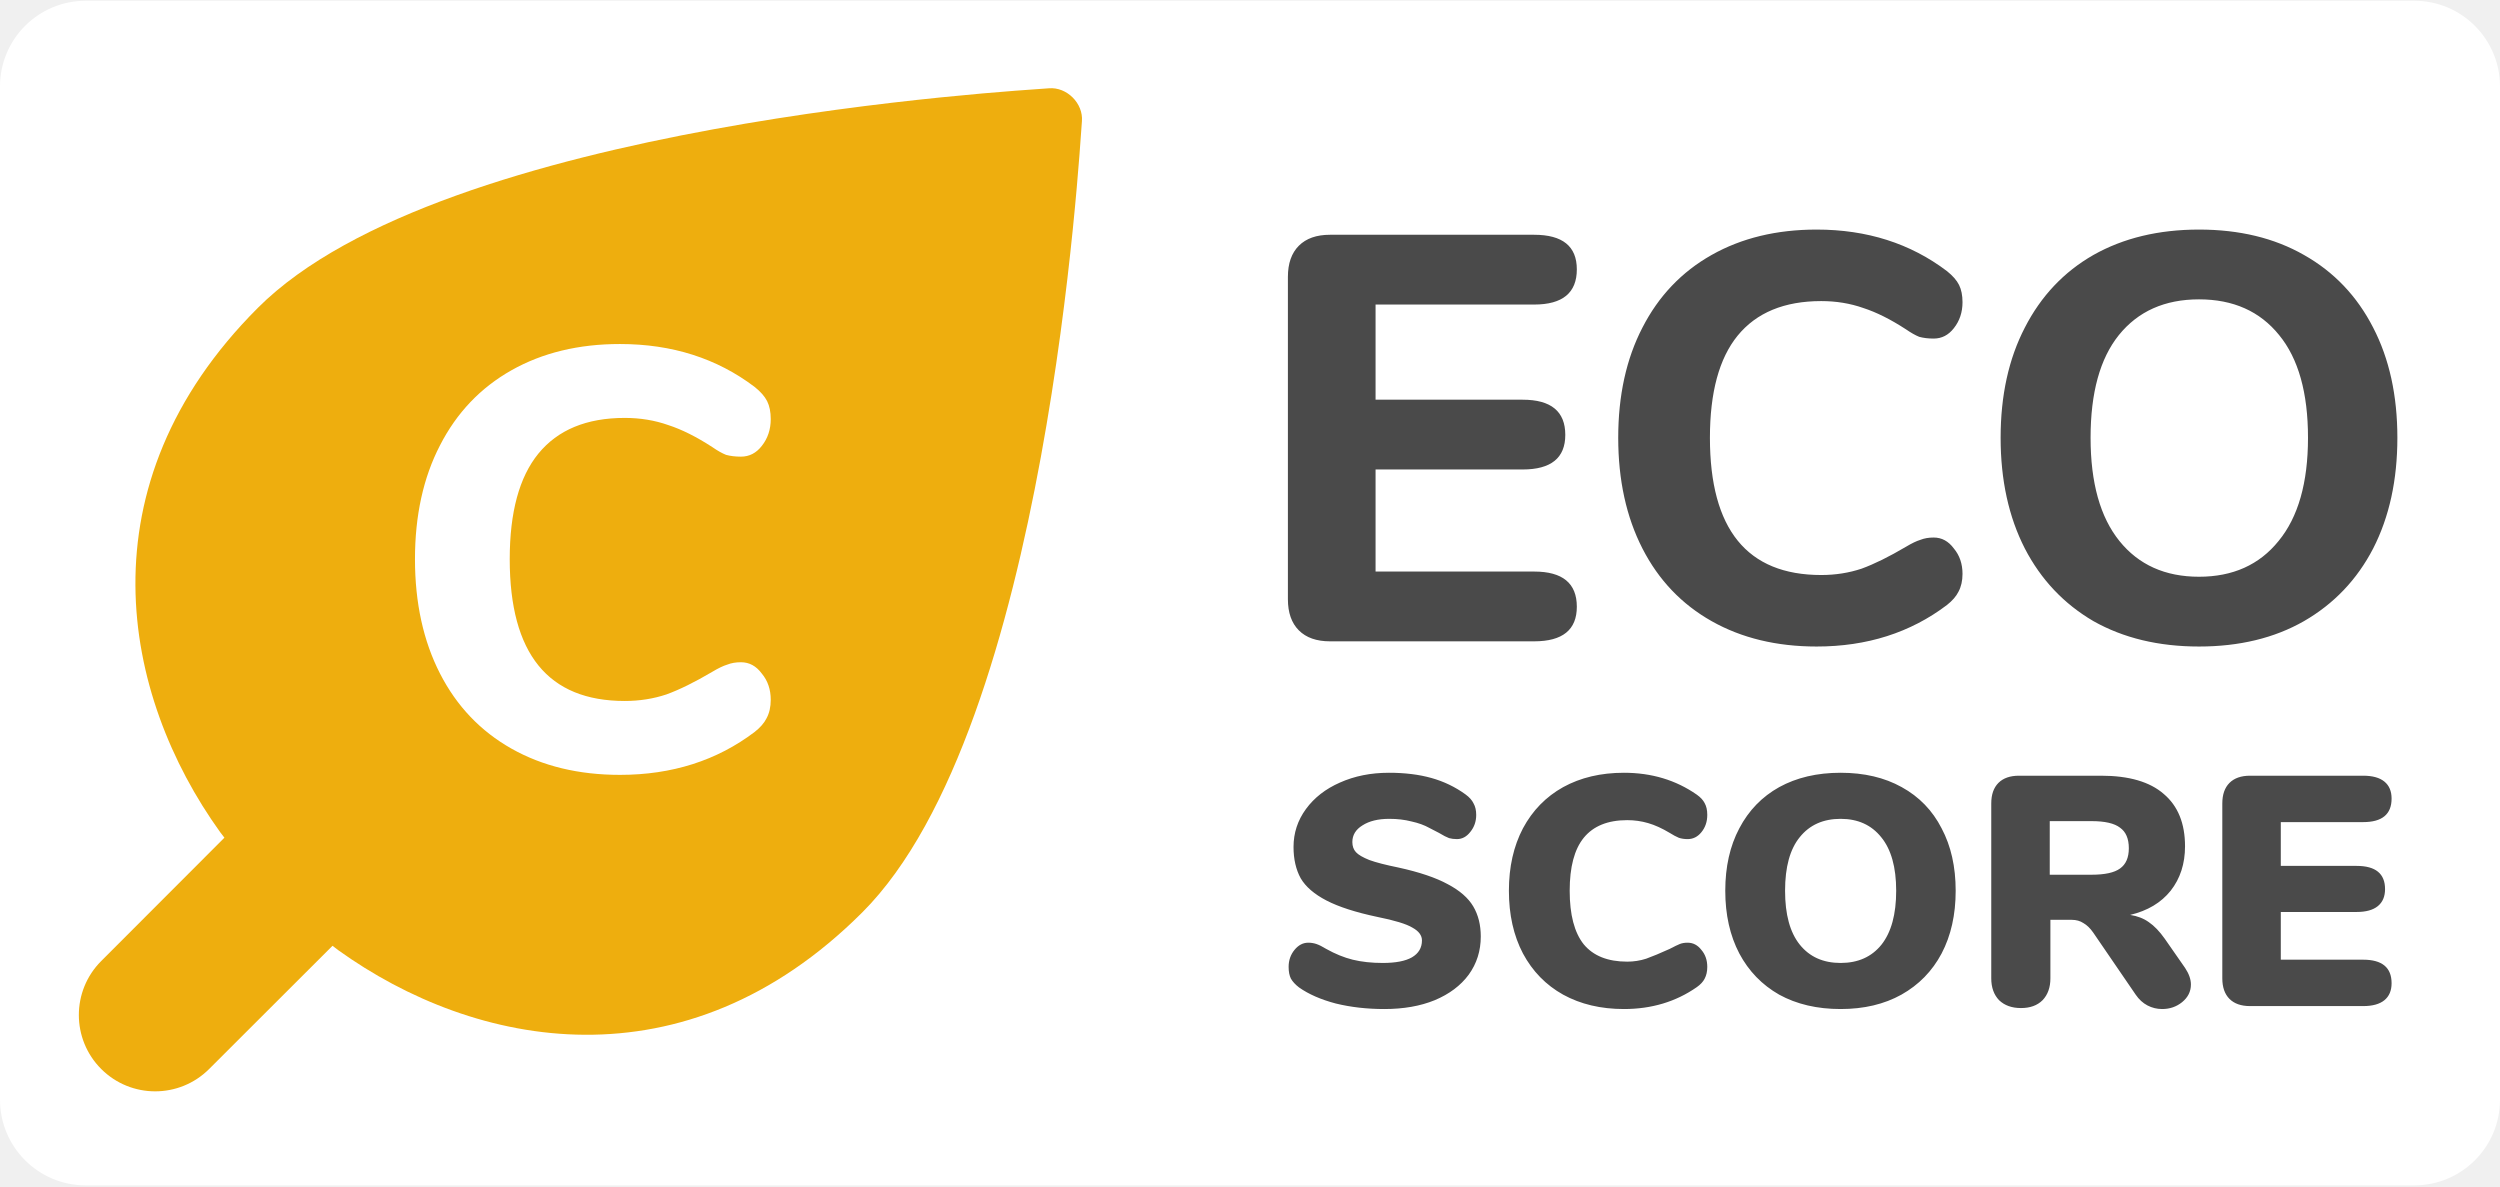
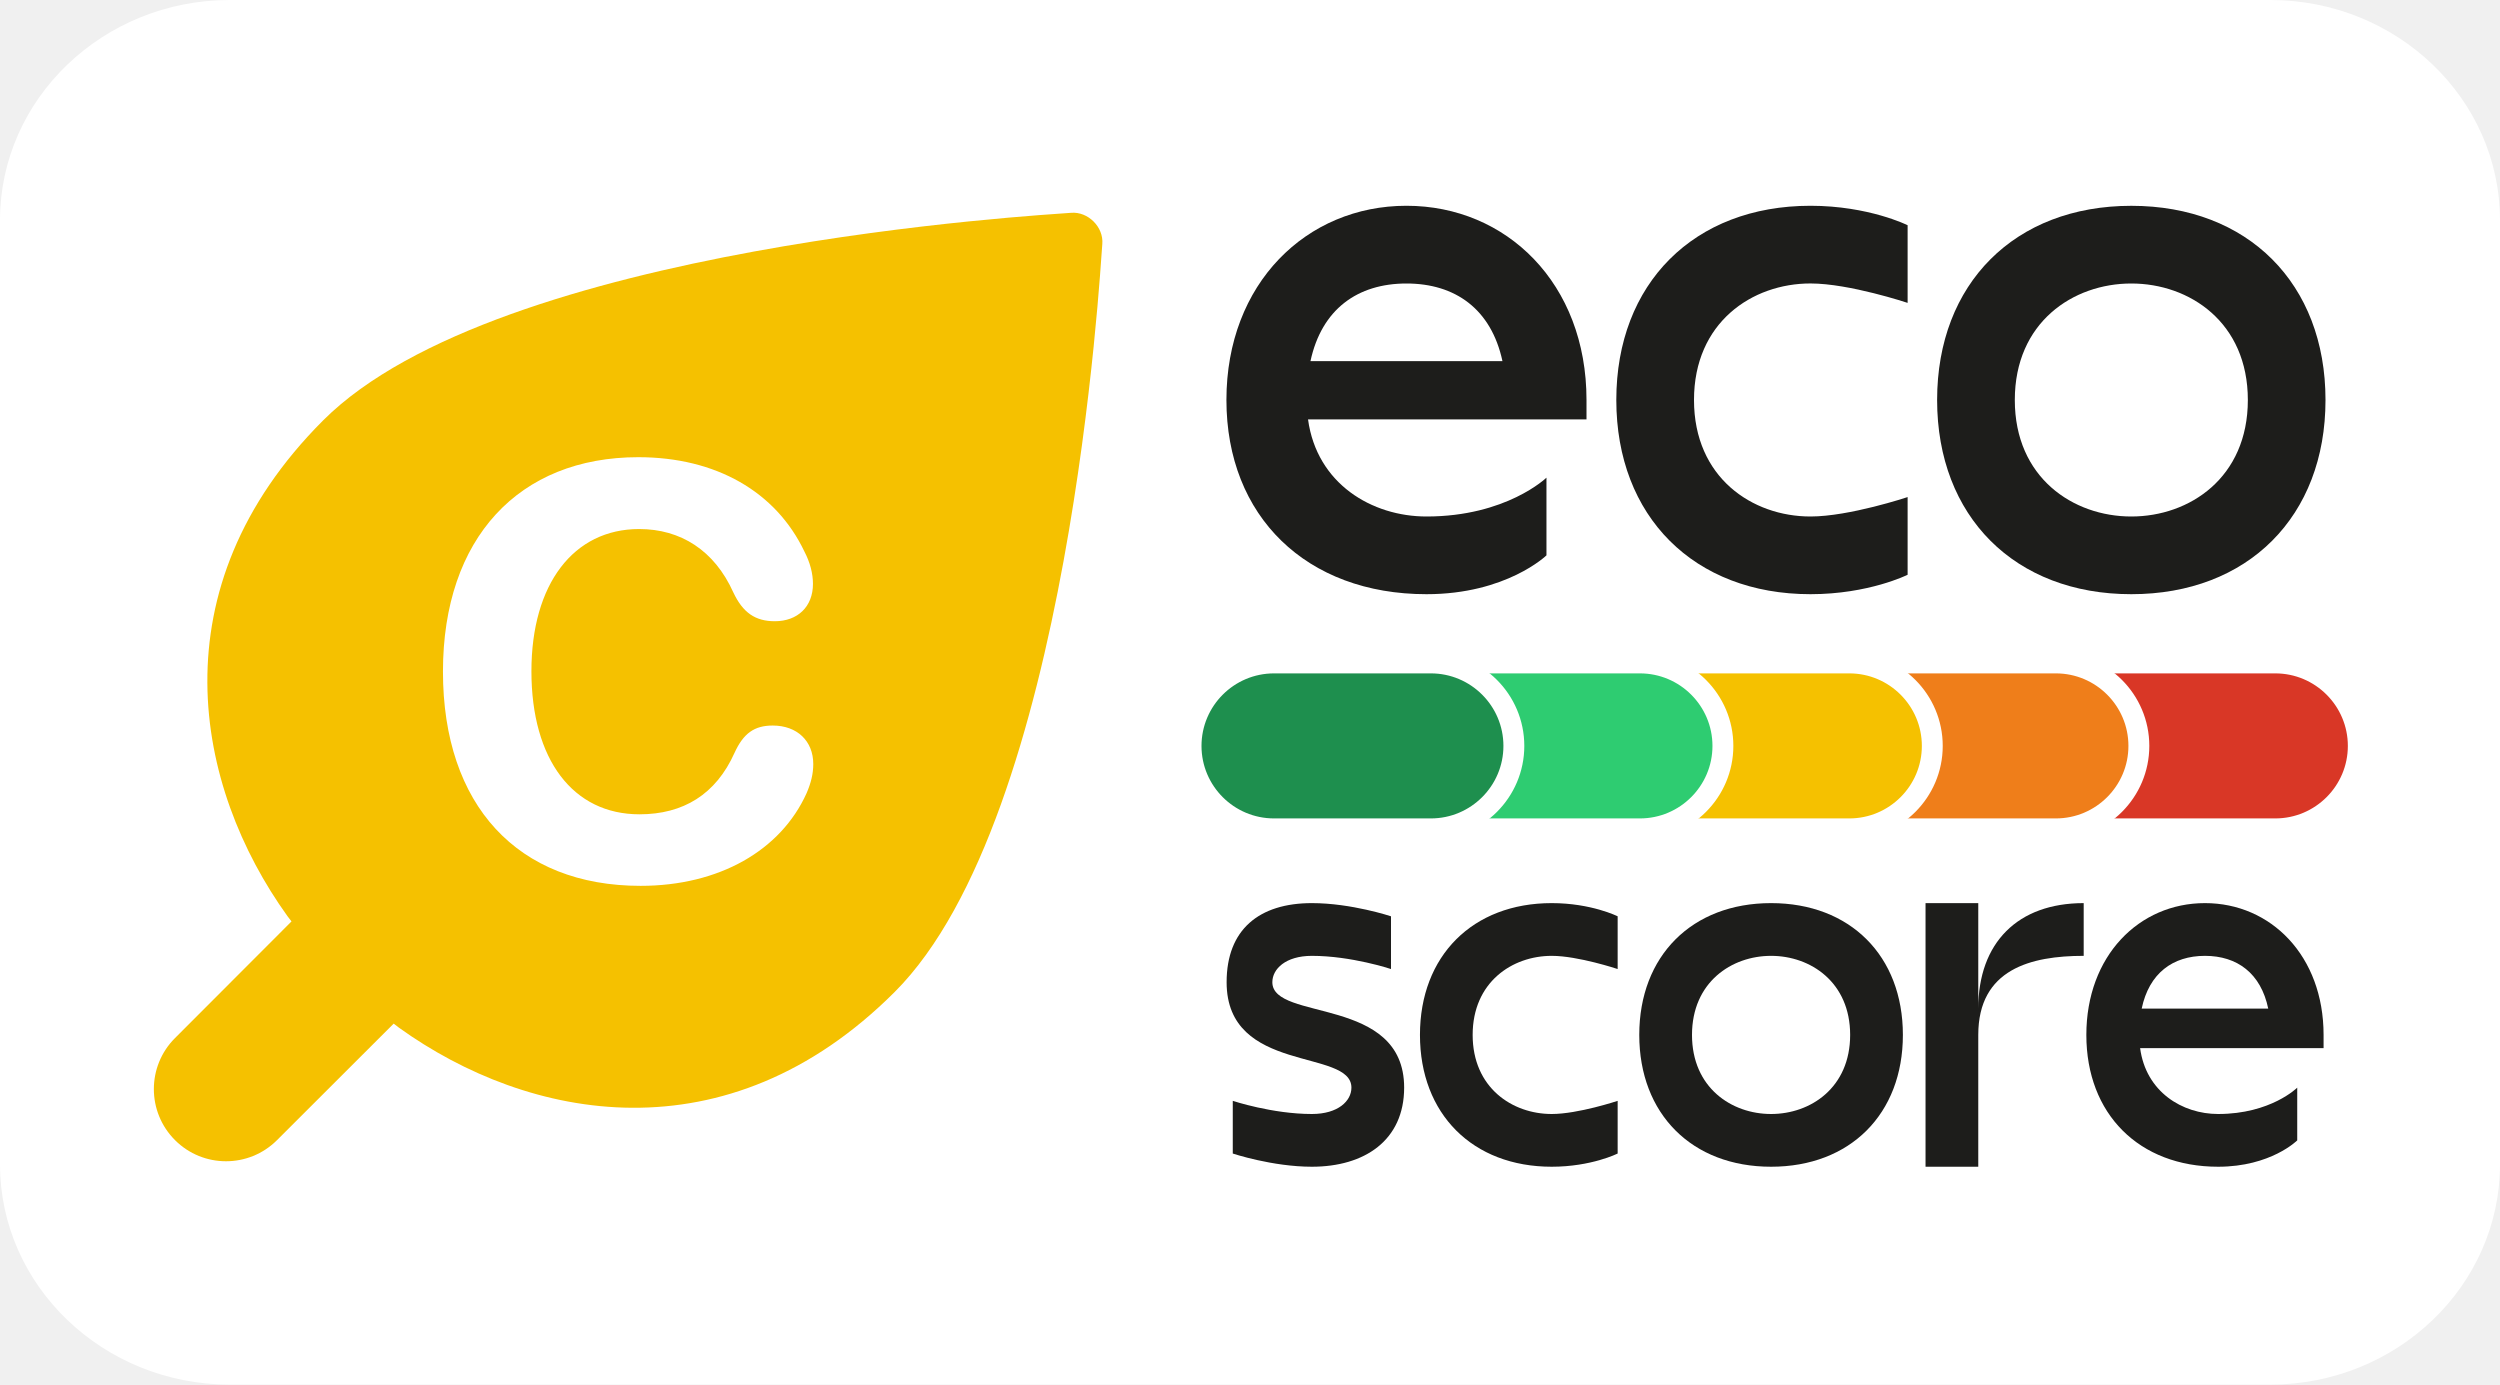
- <svg xmlns="http://www.w3.org/2000/svg" width="274" height="130" viewBox="0 0 1377.625 652.782" fill="none" version="1.1" id="svg68">
-   <rect style="fill:#ffffff;stroke-width:0.973" id="rect3193" width="1377.625" height="652.782" x="0" y="0" ry="47.219" />
-   <g clip-path="url(#clip0)" id="g58" transform="translate(-111.6875,-50.10901)">
-     <g clip-path="url(#clip1)" id="g54">
-       <path d="m 689.69,98.344 c 9.873,-0.833 19.022,8.316 18.189,18.19 -1.213,14.061 -18.725,333.622 -120.986,435.883 -98.014,98.014 -213.504,75.007 -288.915,20.795 -0.909,-0.653 -1.933,-1.439 -3.058,-2.343 l -67.982,67.886 c -16.425,16.425 -43.056,16.425 -59.481,0 -16.426,-16.426 -16.426,-43.057 0,-59.482 l 67.897,-67.97 c -0.908,-1.13 -1.698,-2.158 -2.354,-3.069 C 178.788,432.823 155.78,317.333 253.795,219.319 356.056,117.057 675.616,99.546 689.69,98.344 Z" fill="#eeae0e" id="path50" />
-       <path d="m 453.324,476.682 c -22.768,0 -42.69,-4.816 -59.765,-14.448 -17.076,-9.633 -30.211,-23.425 -39.406,-41.376 -9.195,-17.952 -13.792,-38.968 -13.792,-63.049 0,-24.081 4.597,-44.988 13.792,-62.721 9.195,-17.951 22.33,-31.743 39.406,-41.376 17.075,-9.632 36.997,-14.448 59.765,-14.448 28.678,0 53.416,7.881 74.213,23.643 3.284,2.627 5.583,5.254 6.896,7.881 1.314,2.627 1.971,5.911 1.971,9.851 0,5.692 -1.642,10.618 -4.926,14.778 -3.065,3.94 -6.896,5.91 -11.493,5.91 -3.065,0 -5.802,-0.328 -8.21,-0.985 -2.189,-0.875 -4.707,-2.298 -7.552,-4.269 -8.757,-5.692 -16.857,-9.742 -24.301,-12.15 -7.443,-2.627 -15.433,-3.94 -23.971,-3.94 -21.017,0 -36.888,6.567 -47.615,19.703 -10.509,12.916 -15.763,32.29 -15.763,58.123 0,52.103 21.126,78.154 63.378,78.154 8.1,0 15.762,-1.204 22.986,-3.612 7.225,-2.627 15.653,-6.787 25.286,-12.478 3.283,-1.971 6.02,-3.284 8.209,-3.941 2.189,-0.876 4.707,-1.314 7.553,-1.314 4.597,0 8.428,2.08 11.493,6.24 3.284,3.94 4.926,8.756 4.926,14.448 0,3.941 -0.766,7.334 -2.299,10.18 -1.313,2.627 -3.503,5.145 -6.568,7.553 -20.797,15.762 -45.535,23.643 -74.213,23.643 z" fill="#ffffff" id="path52" />
-     </g>
-     <path d="m 844.586,403.098 c -7.415,0 -13.135,-2.012 -17.161,-6.038 -4.025,-4.025 -6.038,-9.745 -6.038,-17.16 V 202.257 c 0,-7.415 2.013,-13.135 6.038,-17.16 4.026,-4.026 9.746,-6.038 17.161,-6.038 h 112.496 c 15.678,0 23.517,6.355 23.517,19.067 0,12.923 -7.839,19.385 -23.517,19.385 h -87.391 v 52.435 h 81.036 c 15.677,0 23.516,6.461 23.516,19.385 0,12.711 -7.839,19.067 -23.516,19.067 h -81.036 v 56.248 h 87.391 c 15.678,0 23.517,6.462 23.517,19.385 0,12.712 -7.839,19.067 -23.517,19.067 z m 268.144,2.86 c -22.04,0 -41.32,-4.66 -57.84,-13.982 -16.53,-9.322 -29.24,-22.669 -38.14,-40.041 -8.89,-17.373 -13.34,-37.711 -13.34,-61.015 0,-23.305 4.45,-43.537 13.34,-60.698 8.9,-17.372 21.61,-30.719 38.14,-40.041 16.52,-9.322 35.8,-13.982 57.84,-13.982 27.75,0 51.69,7.626 71.82,22.88 3.17,2.542 5.4,5.085 6.67,7.627 1.27,2.542 1.91,5.72 1.91,9.534 0,5.508 -1.59,10.275 -4.77,14.3 -2.97,3.814 -6.67,5.72 -11.12,5.72 -2.97,0 -5.62,-0.318 -7.95,-0.953 -2.12,-0.848 -4.55,-2.225 -7.31,-4.131 -8.47,-5.509 -16.31,-9.428 -23.51,-11.758 -7.21,-2.543 -14.94,-3.814 -23.2,-3.814 -20.34,0 -35.7,6.356 -46.08,19.067 -10.17,12.5 -15.25,31.249 -15.25,56.249 0,50.422 20.44,75.633 61.33,75.633 7.84,0 15.25,-1.165 22.24,-3.496 6.99,-2.542 15.15,-6.567 24.47,-12.076 3.18,-1.906 5.83,-3.178 7.95,-3.813 2.12,-0.848 4.55,-1.271 7.31,-1.271 4.45,0 8.15,2.012 11.12,6.038 3.18,3.813 4.77,8.474 4.77,13.982 0,3.814 -0.75,7.098 -2.23,9.852 -1.27,2.542 -3.39,4.978 -6.35,7.309 -20.13,15.254 -44.07,22.88 -71.82,22.88 z m 210.72,0 c -22.25,0 -41.63,-4.66 -58.16,-13.982 -16.31,-9.534 -28.92,-22.881 -37.82,-40.041 -8.89,-17.373 -13.34,-37.711 -13.34,-61.015 0,-23.305 4.45,-43.537 13.34,-60.698 8.9,-17.372 21.51,-30.719 37.82,-40.041 16.53,-9.322 35.91,-13.982 58.16,-13.982 22.24,0 41.52,4.66 57.83,13.982 16.53,9.322 29.24,22.669 38.14,40.041 8.9,17.161 13.34,37.393 13.34,60.698 0,23.304 -4.44,43.642 -13.34,61.015 -8.9,17.16 -21.61,30.507 -38.14,40.041 -16.31,9.322 -35.59,13.982 -57.83,13.982 z m 0,-38.452 c 18.64,0 33.26,-6.567 43.85,-19.703 10.81,-13.135 16.21,-32.096 16.21,-56.883 0,-24.788 -5.3,-43.643 -15.89,-56.566 -10.59,-13.136 -25.32,-19.703 -44.17,-19.703 -18.86,0 -33.58,6.567 -44.18,19.703 -10.38,12.923 -15.57,31.778 -15.57,56.566 0,24.787 5.3,43.748 15.89,56.883 10.59,13.136 25.21,19.703 43.86,19.703 z M 874.547,605.719 c -9.604,0 -18.548,-1.02 -26.832,-3.061 -8.164,-2.161 -14.887,-5.102 -20.169,-8.824 -2.041,-1.561 -3.541,-3.182 -4.502,-4.862 -0.84,-1.681 -1.26,-3.842 -1.26,-6.483 0,-3.602 1.08,-6.723 3.241,-9.364 2.161,-2.641 4.682,-3.962 7.563,-3.962 1.561,0 3.062,0.24 4.502,0.72 1.441,0.481 3.242,1.381 5.403,2.702 4.922,2.761 9.784,4.742 14.586,5.942 4.922,1.201 10.445,1.801 16.567,1.801 7.083,0 12.426,-1.021 16.027,-3.061 3.722,-2.161 5.583,-5.283 5.583,-9.365 0,-2.761 -1.741,-5.102 -5.222,-7.023 -3.362,-2.041 -9.845,-4.021 -19.449,-5.942 -11.885,-2.521 -21.189,-5.523 -27.912,-9.004 -6.723,-3.482 -11.465,-7.564 -14.227,-12.246 -2.641,-4.802 -3.961,-10.564 -3.961,-17.287 0,-7.684 2.281,-14.647 6.843,-20.889 4.562,-6.243 10.804,-11.105 18.728,-14.587 8.044,-3.601 17.047,-5.402 27.012,-5.402 8.764,0 16.567,0.96 23.41,2.881 6.843,1.921 13.086,4.922 18.728,9.004 2.161,1.561 3.662,3.241 4.502,5.042 0.961,1.681 1.441,3.782 1.441,6.303 0,3.602 -1.08,6.723 -3.241,9.364 -2.041,2.641 -4.502,3.962 -7.384,3.962 -1.56,0 -3.001,-0.18 -4.322,-0.54 -1.32,-0.481 -3.181,-1.441 -5.582,-2.882 -0.6,-0.36 -2.341,-1.26 -5.222,-2.701 -2.762,-1.56 -6.063,-2.761 -9.905,-3.601 -3.721,-0.961 -7.803,-1.441 -12.245,-1.441 -6.123,0 -11.045,1.201 -14.767,3.602 -3.721,2.281 -5.582,5.342 -5.582,9.184 0,2.281 0.66,4.141 1.981,5.582 1.32,1.441 3.782,2.881 7.383,4.322 3.602,1.321 8.944,2.701 16.027,4.142 11.525,2.521 20.589,5.582 27.192,9.184 6.603,3.481 11.285,7.563 14.046,12.245 2.762,4.682 4.142,10.205 4.142,16.568 0,7.923 -2.221,14.946 -6.663,21.069 -4.442,6.002 -10.684,10.684 -18.728,14.046 -7.924,3.241 -17.168,4.862 -27.732,4.862 z m 132.013,0 c -12.73,0 -23.894,-2.641 -33.499,-7.923 -9.484,-5.283 -16.867,-12.846 -22.149,-22.69 -5.163,-9.845 -7.744,-21.37 -7.744,-34.576 0,-13.085 2.581,-24.55 7.744,-34.395 5.282,-9.844 12.665,-17.407 22.149,-22.69 9.605,-5.282 20.769,-7.923 33.499,-7.923 15.24,0 28.63,4.022 40.15,12.065 2.04,1.441 3.49,3.001 4.33,4.682 0.96,1.681 1.44,3.842 1.44,6.483 0,3.722 -1.08,6.903 -3.25,9.544 -2.04,2.521 -4.56,3.782 -7.56,3.782 -1.8,0 -3.42,-0.24 -4.86,-0.72 -1.44,-0.601 -3.12,-1.501 -5.04,-2.702 -4.2,-2.521 -8.17,-4.322 -11.89,-5.402 -3.72,-1.08 -7.56,-1.621 -11.52,-1.621 -10.688,0 -18.671,3.242 -23.954,9.725 -5.162,6.362 -7.743,16.087 -7.743,29.172 0,13.206 2.581,23.051 7.743,29.533 5.283,6.363 13.266,9.545 23.954,9.545 3.6,0 7.08,-0.541 10.44,-1.621 3.36,-1.201 7.68,-3.001 12.97,-5.402 2.52,-1.321 4.38,-2.221 5.58,-2.702 1.2,-0.48 2.64,-0.72 4.32,-0.72 3,0 5.52,1.321 7.56,3.962 2.17,2.521 3.25,5.642 3.25,9.364 0,2.521 -0.48,4.682 -1.44,6.483 -0.84,1.68 -2.29,3.241 -4.33,4.682 -11.52,8.043 -24.91,12.065 -40.15,12.065 z m 119.41,0 c -12.97,0 -24.25,-2.641 -33.86,-7.923 -9.48,-5.403 -16.8,-12.966 -21.97,-22.69 -5.16,-9.845 -7.74,-21.37 -7.74,-34.576 0,-13.205 2.58,-24.67 7.74,-34.395 5.17,-9.844 12.49,-17.407 21.97,-22.69 9.61,-5.282 20.89,-7.923 33.86,-7.923 12.96,0 24.19,2.641 33.67,7.923 9.61,5.283 16.93,12.846 21.97,22.69 5.17,9.725 7.75,21.19 7.75,34.395 0,13.206 -2.58,24.731 -7.75,34.576 -5.16,9.724 -12.54,17.287 -22.15,22.69 -9.48,5.282 -20.65,7.923 -33.49,7.923 z m 0,-25.391 c 9.6,0 17.11,-3.362 22.51,-10.085 5.4,-6.843 8.1,-16.747 8.1,-29.713 0,-12.965 -2.76,-22.81 -8.28,-29.533 -5.4,-6.723 -12.85,-10.084 -22.33,-10.084 -9.61,0 -17.11,3.361 -22.51,10.084 -5.4,6.603 -8.11,16.448 -8.11,29.533 0,13.086 2.71,22.991 8.11,29.713 5.4,6.723 12.9,10.085 22.51,10.085 z m 189.78,2.701 c 2.16,3.242 3.24,6.303 3.24,9.184 0,3.842 -1.62,7.083 -4.86,9.724 -3.12,2.522 -6.78,3.782 -10.98,3.782 -2.88,0 -5.58,-0.66 -8.11,-1.981 -2.52,-1.32 -4.68,-3.301 -6.48,-5.942 l -23.41,-34.215 c -1.68,-2.401 -3.48,-4.142 -5.4,-5.223 -1.8,-1.2 -3.96,-1.801 -6.48,-1.801 h -11.71 v 32.235 c 0,5.042 -1.44,9.064 -4.32,12.065 -2.88,2.881 -6.84,4.322 -11.89,4.322 -5.04,0 -9.06,-1.441 -12.06,-4.322 -2.88,-3.001 -4.32,-7.023 -4.32,-12.065 v -96.343 c 0,-4.922 1.32,-8.704 3.96,-11.345 2.64,-2.641 6.42,-3.961 11.34,-3.961 h 45.2 c 15.37,0 26.9,3.361 34.58,10.084 7.8,6.603 11.7,16.207 11.7,28.813 0,9.604 -2.64,17.767 -7.92,24.49 -5.28,6.603 -12.73,11.045 -22.33,13.326 3.96,0.601 7.38,1.921 10.26,3.962 3.01,2.041 5.95,5.102 8.83,9.184 z m -51.5,-51.322 c 7.32,0 12.55,-1.141 15.67,-3.422 3.24,-2.281 4.86,-6.003 4.86,-11.165 0,-5.282 -1.62,-9.064 -4.86,-11.345 -3.12,-2.401 -8.35,-3.601 -15.67,-3.601 h -23.05 v 29.533 z m 87.34,72.391 c -4.92,0 -8.7,-1.32 -11.34,-3.961 -2.64,-2.642 -3.96,-6.423 -3.96,-11.345 v -96.343 c 0,-4.922 1.32,-8.704 3.96,-11.345 2.64,-2.641 6.42,-3.961 11.34,-3.961 h 62.31 c 5.16,0 9.07,1.08 11.71,3.241 2.64,2.161 3.96,5.282 3.96,9.364 0,8.644 -5.22,12.966 -15.67,12.966 h -45.38 v 24.13 h 41.78 c 10.45,0 15.67,4.262 15.67,12.786 0,4.082 -1.32,7.203 -3.96,9.364 -2.65,2.161 -6.55,3.242 -11.71,3.242 h -41.78 v 26.291 h 45.38 c 10.45,0 15.67,4.322 15.67,12.966 0,4.082 -1.32,7.203 -3.96,9.364 -2.64,2.161 -6.55,3.241 -11.71,3.241 z" fill="#4a4a4a" id="path56" />
-   </g>
-   <defs id="defs66">
-     <clipPath id="clip0">
-       <rect width="1599.53" height="752.096" fill="#ffffff" transform="translate(0.910156,0.42627)" id="rect60" x="0" y="0" />
-     </clipPath>
-     <clipPath id="clip1">
-       <rect width="572.016" height="572.016" fill="#ffffff" transform="translate(149.211,85.1694)" id="rect63" x="0" y="0" />
-     </clipPath>
-   </defs>
+ <svg xmlns="http://www.w3.org/2000/svg" width="65" height="36" viewBox="0 0 65 36" fill="none">
+   <path d="M-2.55482e-07 30.273C-1.14593e-07 33.431 2.681 36 5.975 36L59.026 36C62.32 36 65 33.431 65 30.273L65 5.727C65 2.569 62.32 1.14532e-06 59.026 1.28642e-06L5.974 3.55879e-06C2.68 3.6999e-06 -1.49124e-06 2.57 -1.35038e-06 5.727L-2.55482e-07 30.273Z" fill="white" />
+   <path d="M41.248 10.905L34.009 10.905C34.238 12.582 35.673 13.429 37.088 13.429C39.168 13.429 40.208 12.419 40.208 12.419V14.439C40.208 14.439 39.168 15.449 37.088 15.449C33.968 15.449 31.887 13.429 31.887 10.399C31.887 7.37 33.968 5.35 36.568 5.35C39.169 5.35 41.249 7.37 41.249 10.399V10.905H41.248ZM34.072 9.39H39.064C38.773 8.037 37.837 7.371 36.568 7.371C35.299 7.371 34.363 8.037 34.072 9.39Z" fill="#1D1D1B" />
+   <path d="M49.598 5.856V7.875C49.598 7.875 48.083 7.37 47.073 7.37C45.559 7.37 44.044 8.38 44.044 10.399C44.044 12.419 45.559 13.429 47.073 13.429C48.083 13.429 49.598 12.924 49.598 12.924V14.944C49.598 14.944 48.588 15.449 47.073 15.449C44.044 15.449 42.024 13.429 42.024 10.399C42.024 7.37 44.044 5.35 47.073 5.35C48.588 5.351 49.598 5.856 49.598 5.856Z" fill="#1D1D1B" />
+   <path d="M60.463 10.4C60.463 13.429 58.444 15.449 55.414 15.449C52.385 15.449 50.365 13.43 50.365 10.4C50.365 7.371 52.385 5.351 55.414 5.351C58.444 5.351 60.463 7.371 60.463 10.4ZM52.385 10.4C52.385 12.419 53.9 13.429 55.414 13.429C56.929 13.429 58.444 12.419 58.444 10.4C58.444 8.38 56.928 7.371 55.414 7.371C53.9 7.371 52.385 8.38 52.385 10.4Z" fill="#1D1D1B" />
+   <path d="M34.109 30.335C33.081 30.335 32.052 29.992 32.052 29.992V28.622C32.052 28.622 33.081 28.964 34.109 28.964C34.794 28.964 35.137 28.622 35.137 28.279C35.137 27.251 31.892 27.936 31.892 25.538C31.892 24.167 32.738 23.481 34.109 23.481C35.138 23.481 36.166 23.824 36.166 23.824V25.195C36.166 25.195 35.138 24.852 34.109 24.852C33.424 24.852 33.081 25.195 33.081 25.537C33.081 26.565 36.508 25.88 36.508 28.279C36.507 29.65 35.479 30.335 34.109 30.335Z" fill="#1D1D1B" />
+   <path d="M42.059 23.824V25.195C42.059 25.195 41.031 24.852 40.345 24.852C39.317 24.852 38.289 25.537 38.289 26.908C38.289 28.279 39.317 28.964 40.345 28.964C41.031 28.964 42.059 28.622 42.059 28.622V29.992C42.059 29.992 41.374 30.335 40.345 30.335C38.289 30.335 36.919 28.964 36.919 26.908C36.919 24.852 38.289 23.481 40.345 23.481C41.374 23.481 42.059 23.824 42.059 23.824Z" fill="#1D1D1B" />
+   <path d="M49.475 26.908C49.475 28.964 48.104 30.335 46.048 30.335C43.992 30.335 42.621 28.964 42.621 26.908C42.621 24.852 43.992 23.481 46.048 23.481C48.104 23.481 49.475 24.852 49.475 26.908ZM43.992 26.908C43.992 28.279 45.02 28.964 46.048 28.964C47.076 28.964 48.104 28.279 48.104 26.908C48.104 25.538 47.076 24.852 46.048 24.852C45.02 24.852 43.992 25.538 43.992 26.908Z" fill="#1D1D1B" />
+   <path d="M54.176 23.481V24.852C52.806 24.852 51.435 25.195 51.435 26.908V30.335H50.064V23.481H51.435V26.223C51.435 24.509 52.463 23.481 54.176 23.481Z" fill="#1D1D1B" />
+   <path d="M60.413 27.251H55.643C55.794 28.389 56.74 28.964 57.672 28.964C59.042 28.964 59.728 28.279 59.728 28.279V29.65C59.728 29.65 59.043 30.335 57.672 30.335C55.615 30.335 54.245 28.964 54.245 26.908C54.245 24.852 55.615 23.481 57.329 23.481C59.042 23.481 60.413 24.852 60.413 26.908V27.251H60.413ZM55.684 26.223H58.974C58.782 25.304 58.165 24.852 57.329 24.852C56.493 24.852 55.877 25.304 55.684 26.223Z" fill="#1D1D1B" />
+   <path d="M61.315 19.394C61.315 18.202 60.349 17.236 59.158 17.236H52.939C51.748 17.236 50.782 18.202 50.782 19.394C50.782 20.585 51.748 21.551 52.939 21.551H59.158C60.35 21.551 61.315 20.585 61.315 19.394Z" fill="#D93726" />
+   <path d="M61.587 19.394C61.587 20.733 60.498 21.823 59.158 21.823H52.94C51.601 21.823 50.511 20.733 50.511 19.394C50.511 18.054 51.601 16.965 52.94 16.965H59.158C60.498 16.965 61.587 18.054 61.587 19.394ZM59.158 21.279C60.198 21.279 61.044 20.433 61.044 19.394C61.044 18.354 60.198 17.508 59.158 17.508H52.94C51.9 17.508 51.054 18.354 51.054 19.394C51.054 20.433 51.9 21.279 52.94 21.279H59.158Z" fill="white" />
+   <path d="M55.611 19.394C55.611 18.202 54.645 17.236 53.453 17.236H47.484C46.293 17.236 45.327 18.202 45.327 19.394C45.327 20.585 46.293 21.551 47.484 21.551H53.453C54.645 21.551 55.611 20.585 55.611 19.394Z" fill="#EF7E1A" />
+   <path d="M55.882 19.394C55.882 20.733 54.793 21.823 53.453 21.823H47.496C46.157 21.823 45.067 20.733 45.067 19.394C45.067 18.054 46.157 16.965 47.496 16.965H53.453C54.793 16.965 55.882 18.054 55.882 19.394ZM53.453 21.279C54.493 21.279 55.339 20.433 55.339 19.394C55.339 18.354 54.493 17.508 53.453 17.508H47.496C46.456 17.508 45.61 18.354 45.61 19.394C45.61 20.434 46.456 21.279 47.496 21.279H53.453Z" fill="white" />
+   <path d="M50.24 19.394C50.24 18.202 49.274 17.236 48.082 17.236H42.053C40.861 17.236 39.895 18.202 39.895 19.394C39.895 20.585 40.861 21.551 42.053 21.551H48.082C49.274 21.551 50.24 20.585 50.24 19.394Z" fill="#F5C100" />
+   <path d="M50.511 19.394C50.511 20.733 49.422 21.823 48.082 21.823H42.053C40.713 21.823 39.624 20.733 39.624 19.394C39.624 18.054 40.713 16.965 42.053 16.965H48.082C49.422 16.965 50.511 18.054 50.511 19.394ZM48.082 21.279C49.122 21.279 49.968 20.433 49.968 19.394C49.968 18.354 49.122 17.508 48.082 17.508H42.053C41.013 17.508 40.167 18.354 40.167 19.394C40.167 20.434 41.013 21.279 42.053 21.279H48.082Z" fill="white" />
+   <path d="M44.796 19.394C44.796 18.202 43.83 17.236 42.638 17.236H36.609C35.417 17.236 34.451 18.202 34.451 19.394C34.451 20.585 35.417 21.551 36.609 21.551H42.638C43.83 21.551 44.796 20.585 44.796 19.394Z" fill="#2ECC71" />
+   <path d="M45.067 19.394C45.067 20.733 43.977 21.823 42.638 21.823H36.609C35.269 21.823 34.18 20.733 34.18 19.394C34.18 18.054 35.269 16.965 36.609 16.965H42.638C43.977 16.965 45.067 18.054 45.067 19.394ZM42.638 21.279C43.678 21.279 44.524 20.433 44.524 19.394C44.524 18.354 43.678 17.508 42.638 17.508H36.609C35.569 17.508 34.723 18.354 34.723 19.394C34.723 20.434 35.569 21.279 36.609 21.279H42.638Z" fill="white" />
+   <path d="M39.361 19.394C39.361 18.202 38.394 17.236 37.203 17.236H33.125C31.934 17.236 30.967 18.202 30.967 19.394C30.967 20.585 31.934 21.551 33.125 21.551H37.203C38.394 21.551 39.361 20.585 39.361 19.394Z" fill="#1E8F4E" />
+   <path d="M39.632 19.394C39.632 20.733 38.542 21.823 37.203 21.823H33.125C31.786 21.823 30.696 20.733 30.696 19.394C30.696 18.054 31.786 16.965 33.125 16.965H37.203C38.542 16.965 39.632 18.054 39.632 19.394ZM37.203 21.279C38.243 21.279 39.089 20.433 39.089 19.394C39.089 18.354 38.242 17.508 37.203 17.508H33.125C32.085 17.508 31.239 18.354 31.239 19.394C31.239 20.434 32.085 21.279 33.125 21.279H37.203Z" fill="white" />
+   <path d="M27.849 5.533C28.289 5.496 28.698 5.904 28.66 6.344C28.606 6.972 27.825 21.228 23.262 25.791C18.889 30.164 13.737 29.138 10.372 26.719C10.332 26.689 10.286 26.654 10.236 26.614L7.203 29.643C6.47 30.376 5.282 30.376 4.55 29.643C3.817 28.91 3.817 27.722 4.55 26.99L7.579 23.957C7.539 23.906 7.504 23.861 7.474 23.82C5.056 20.456 4.029 15.303 8.402 10.93C12.964 6.367 27.221 5.586 27.849 5.533Z" fill="#F5C100" />
+   <path d="M16.655 23.032C18.695 23.032 20.301 22.113 20.973 20.619C21.085 20.358 21.145 20.119 21.145 19.865C21.145 19.267 20.726 18.864 20.091 18.864C19.613 18.864 19.33 19.066 19.098 19.573C18.613 20.657 17.761 21.172 16.626 21.172C14.9 21.172 13.817 19.753 13.817 17.452C13.817 15.181 14.915 13.755 16.618 13.755C17.694 13.755 18.575 14.307 19.068 15.406C19.315 15.928 19.636 16.152 20.144 16.152C20.741 16.152 21.137 15.772 21.137 15.181C21.137 14.913 21.062 14.621 20.913 14.337C20.174 12.784 18.613 11.887 16.596 11.887C13.496 11.887 11.517 13.986 11.517 17.46C11.517 20.94 13.459 23.032 16.655 23.032Z" fill="white" />
</svg>
